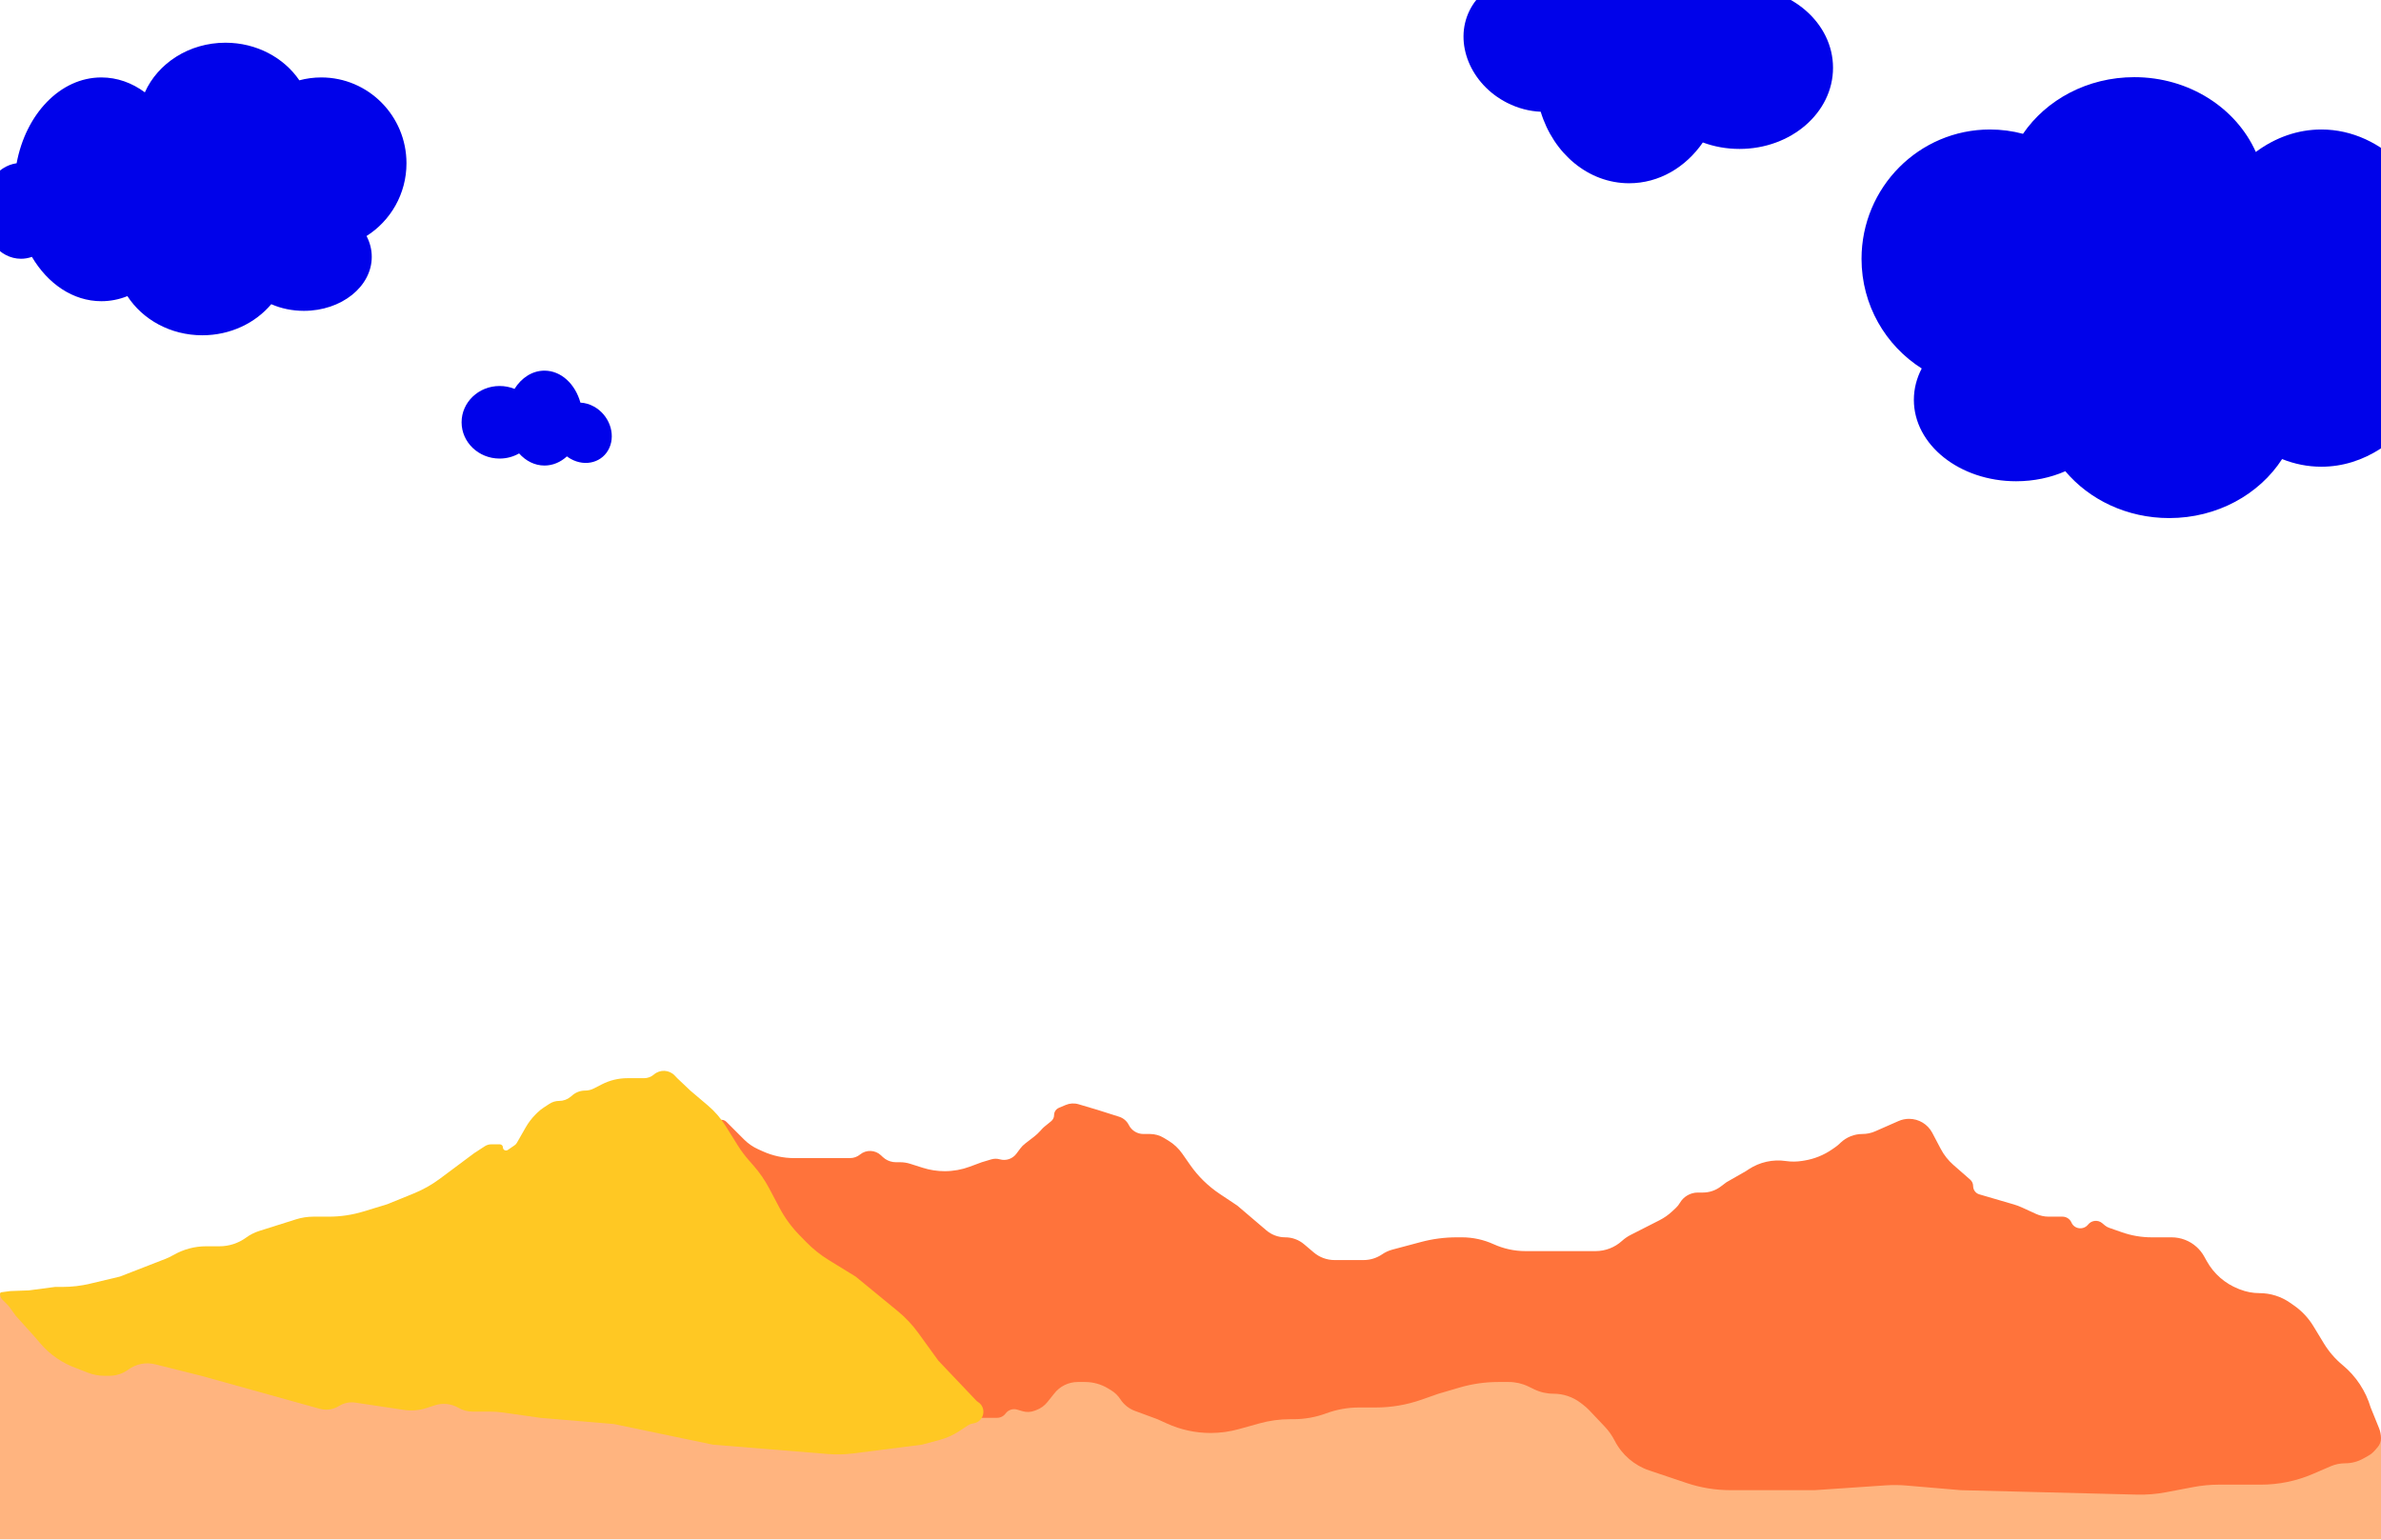
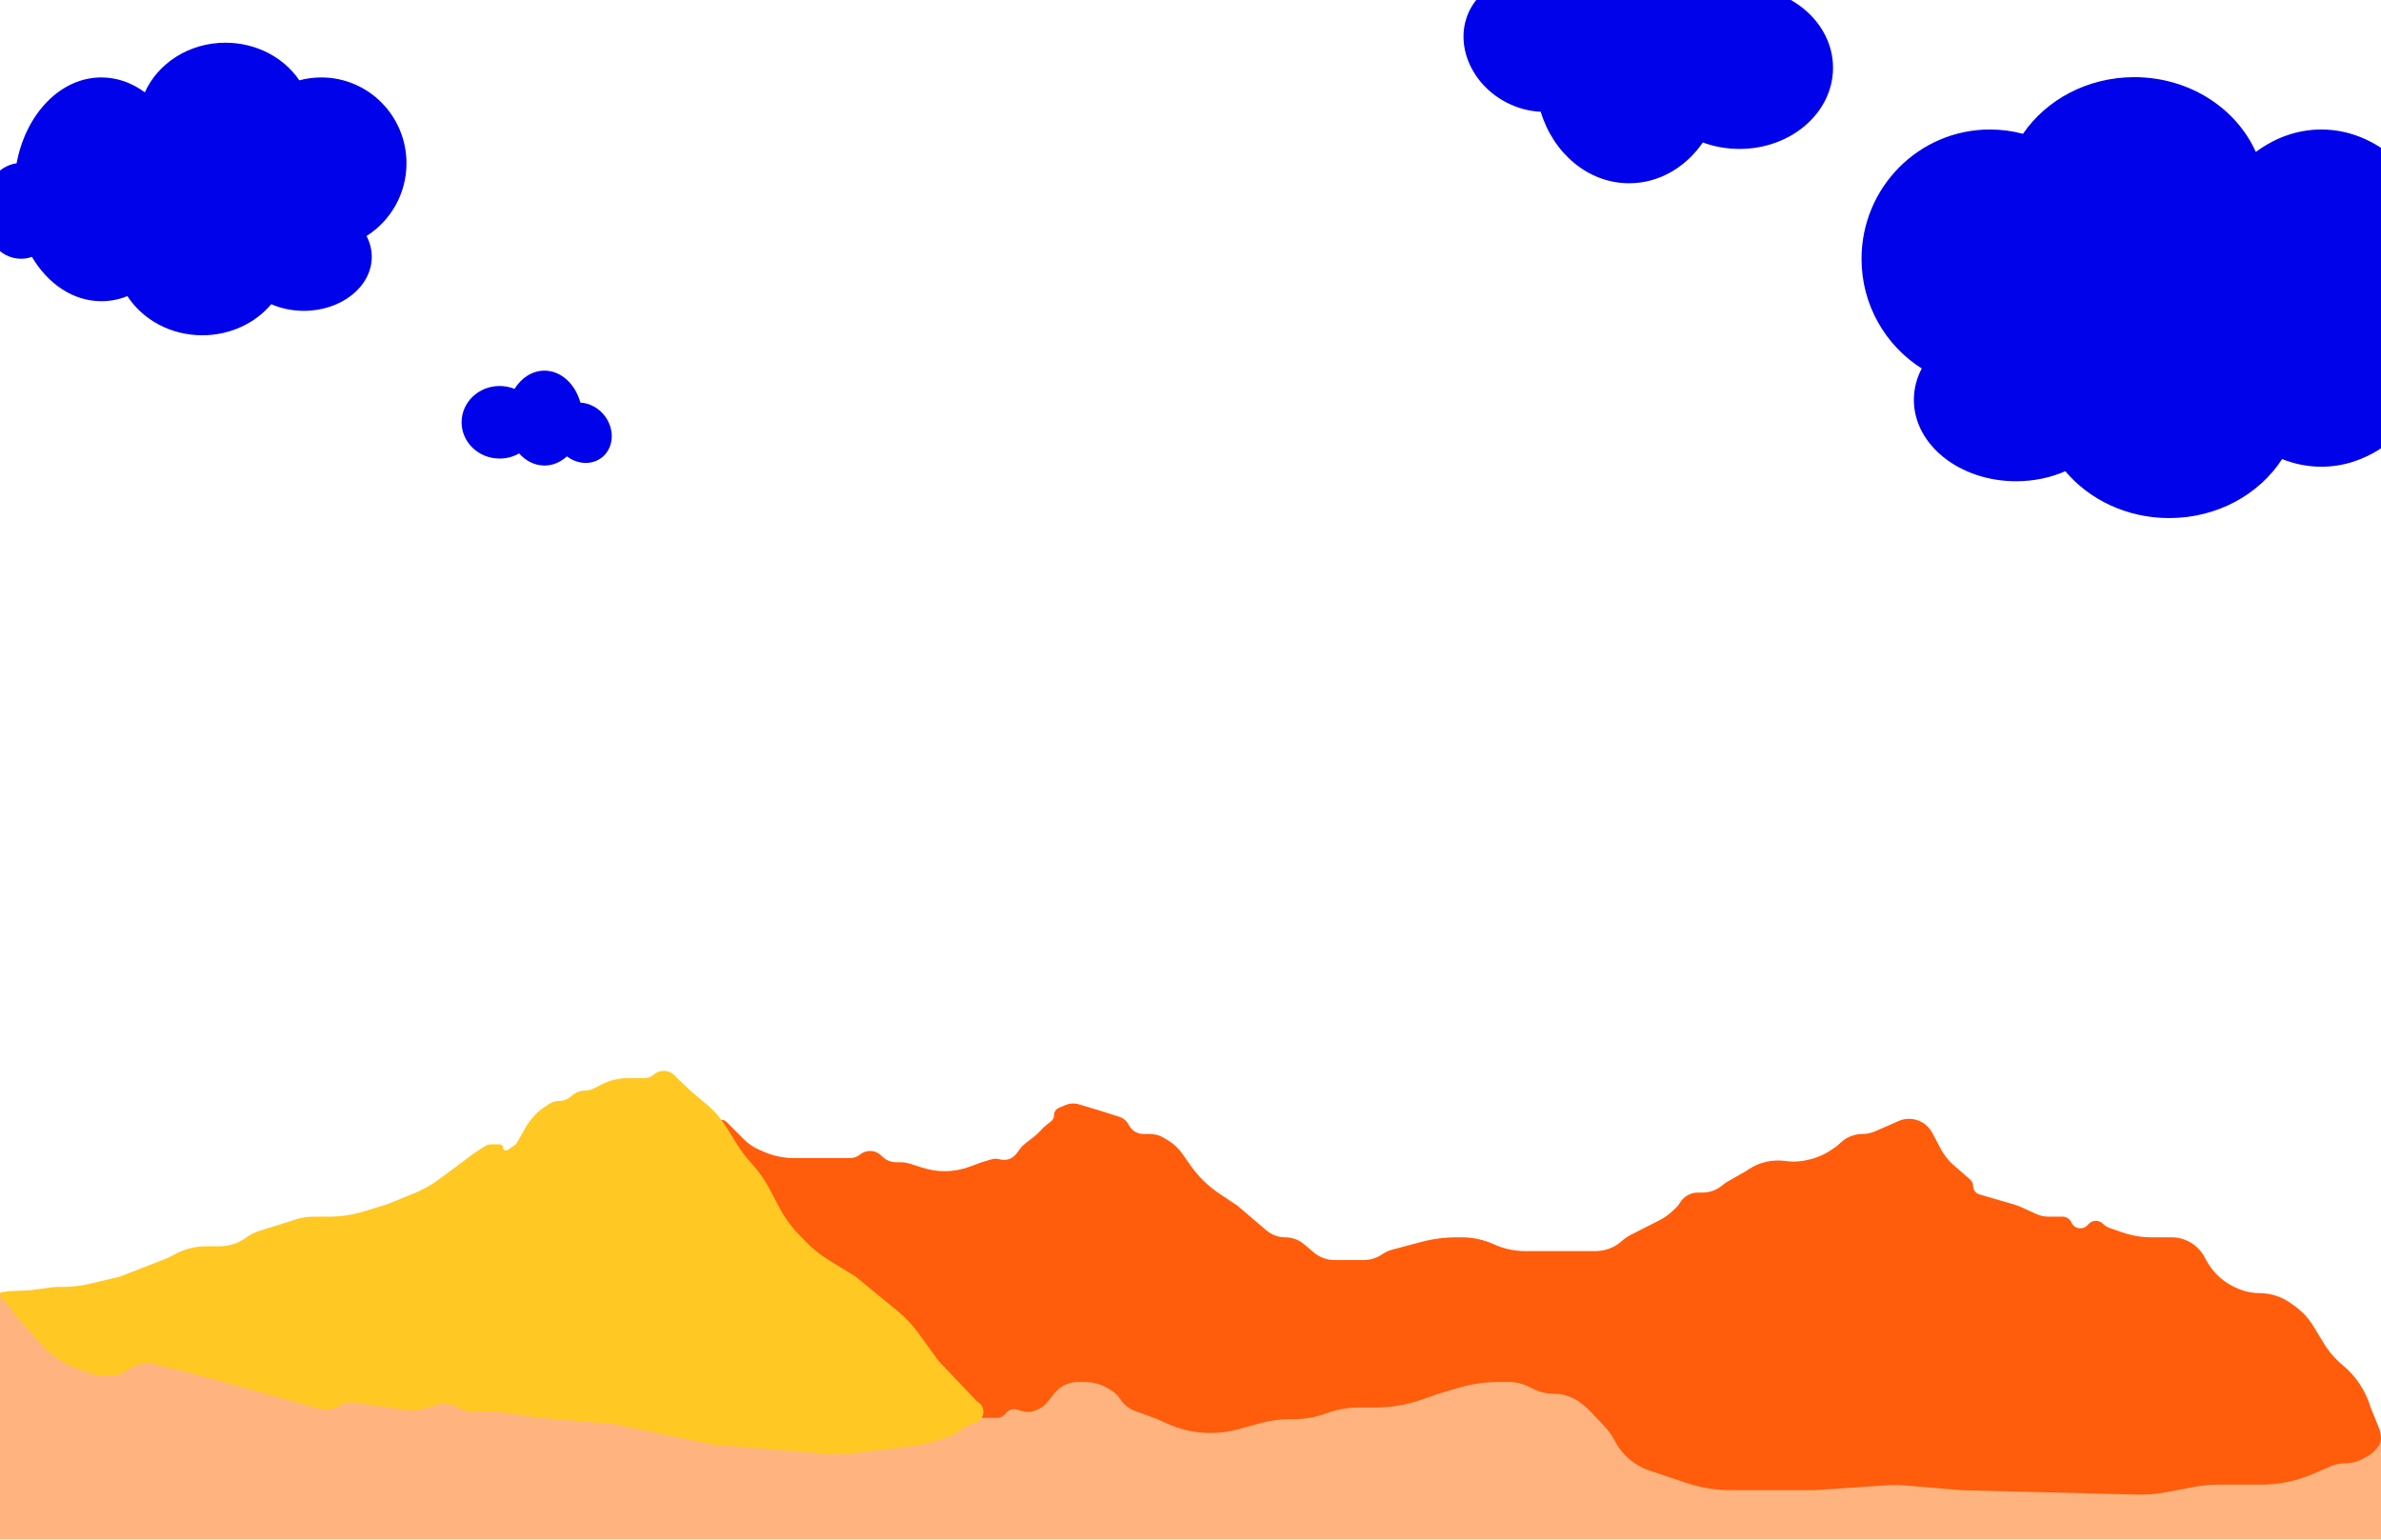
<svg xmlns="http://www.w3.org/2000/svg" width="1728" height="1117" viewBox="0 0 1728 1117" fill="none">
  <g clip-path="url(#clip0_681_4204)">
    <rect width="1728" height="1117" fill="white" />
    <path fill-rule="evenodd" clip-rule="evenodd" d="M1548.98 56C1588.79 56 1622.9 78.43 1637.15 110.285C1651.15 99.913 1667.39 93.978 1684.72 93.978C1729.7 93.978 1767.41 134.009 1777.41 187.845C1798.66 190.773 1815.18 212.967 1815.18 239.913C1815.18 268.85 1796.13 292.309 1772.63 292.309C1768.49 292.309 1764.48 291.58 1760.7 290.221C1743.3 319.691 1715.74 338.726 1684.72 338.726C1674.8 338.726 1665.23 336.78 1656.24 333.169C1639.62 358.817 1609.14 376 1574.3 376C1543.62 376 1516.33 362.68 1498.9 341.991C1488.3 346.634 1476.13 349.275 1463.18 349.275C1422.2 349.275 1388.98 322.825 1388.98 290.198C1388.98 282.129 1391.01 274.439 1394.69 267.432C1368.44 250.823 1351 221.398 1351 187.868C1351 136.014 1392.72 93.978 1444.19 93.978C1452.48 93.978 1460.52 95.07 1468.18 97.118C1485.03 72.421 1514.92 56 1548.98 56Z" fill="#0002EA" />
    <path fill-rule="evenodd" clip-rule="evenodd" d="M163.633 31C137.217 31 114.585 45.883 105.126 67.021C95.838 60.138 85.061 56.2 73.567 56.2C43.716 56.2 18.696 82.762 12.058 118.484C-2.04 120.427 -13 135.154 -13 153.033C-13 172.234 -0.36 187.8 15.233 187.8C17.981 187.8 20.637 187.317 23.149 186.415C34.695 205.97 52.982 218.6 73.567 218.6C80.148 218.6 86.495 217.309 92.462 214.913C103.49 231.931 123.712 243.333 146.833 243.333C167.19 243.333 185.3 234.495 196.865 220.767C203.896 223.847 211.975 225.6 220.567 225.6C247.758 225.6 269.8 208.049 269.8 186.4C269.8 181.046 268.452 175.943 266.012 171.294C283.425 160.273 295 140.748 295 118.5C295 84.093 267.316 56.2 233.167 56.2C227.663 56.2 222.328 56.925 217.249 58.284C206.069 41.896 186.236 31 163.633 31Z" fill="#0002EA" />
    <path fill-rule="evenodd" clip-rule="evenodd" d="M411.434 331.228C406.869 335.405 401.237 337.871 395.144 337.871C388.07 337.871 381.618 334.547 376.736 329.082C372.598 331.447 367.758 332.807 362.585 332.807C347.35 332.807 335 321.017 335 306.473C335 291.93 347.35 280.14 362.585 280.14C366.424 280.14 370.08 280.889 373.401 282.242C378.45 274.181 386.312 269 395.144 269C407.231 269 417.502 278.705 421.23 292.213C424.519 292.364 427.909 293.306 431.144 295.113C441.942 301.144 446.913 314.528 442.247 325.006C437.58 335.484 425.043 339.089 414.244 333.058C413.258 332.507 412.32 331.894 411.434 331.228Z" fill="#0002EA" />
    <path fill-rule="evenodd" clip-rule="evenodd" d="M1142.26 -6.146C1153.49 -15.485 1167.35 -21 1182.34 -21C1199.74 -21 1215.61 -13.568 1227.62 -1.348C1237.8 -6.637 1249.71 -9.677 1262.44 -9.677C1299.92 -9.677 1330.31 16.686 1330.31 49.206C1330.31 81.726 1299.92 108.088 1262.44 108.088C1253 108.088 1244 106.414 1235.83 103.39C1223.41 121.414 1204.07 133 1182.34 133C1152.6 133 1127.33 111.3 1118.16 81.095C1110.07 80.755 1101.72 78.649 1093.77 74.609C1067.2 61.123 1054.97 31.197 1066.45 7.767C1077.93 -15.662 1108.78 -23.723 1135.34 -10.237C1137.77 -9.005 1140.08 -7.635 1142.26 -6.146Z" fill="#0002EA" />
    <path fill-rule="evenodd" clip-rule="evenodd" d="M1463 939H0V1134H1463H1728V1044H1463V939Z" fill="#FFB47F" />
-     <path d="M522.119 812.96C523.885 812.372 525.831 812.831 527.147 814.147L540.04 827.04C542.989 829.989 546.449 832.377 550.252 834.088L553.712 835.645C560.823 838.845 568.532 840.5 576.33 840.5H588.5H603.5H616.901C619.552 840.5 622.121 839.583 624.173 837.904V837.904C628.647 834.243 635.145 834.48 639.342 838.456L640.66 839.704C641.219 840.234 641.828 840.719 642.468 841.146V841.146C644.757 842.671 647.468 843.5 650.219 843.5H653.28C655.745 843.5 658.196 843.879 660.546 844.624L669.782 847.553C674.897 849.175 680.231 850 685.597 850V850C691.816 850 697.985 848.891 703.815 846.726L712.5 843.5L719.378 841.437C721.417 840.825 723.588 840.811 725.634 841.395V841.395C730.07 842.663 734.828 841.062 737.596 837.371L740.519 833.474C741.502 832.164 742.657 830.992 743.953 829.991L750.45 824.971C752.146 823.66 753.717 822.194 755.141 820.591L756.003 819.622C756.667 818.875 757.389 818.184 758.165 817.554L762.891 813.713C764.225 812.629 765 811.002 765 809.283V809.283C765 806.99 766.372 804.919 768.484 804.026L773.433 801.932C776.385 800.683 779.68 800.5 782.753 801.413L796.5 805.5L812.238 810.49C815.282 811.455 817.806 813.612 819.234 816.469V816.469C821.236 820.472 825.327 823 829.802 823H834.546C838.114 823 841.612 823.979 844.662 825.83L847.983 827.847C851.951 830.256 855.372 833.466 858.029 837.272L863.76 845.48C869.535 853.753 876.809 860.873 885.205 866.47L898 875L919.085 892.962C922.903 896.214 927.755 898 932.77 898V898C937.761 898 942.591 899.769 946.401 902.993L953.511 909.009C957.701 912.555 963.012 914.5 968.5 914.5V914.5H989.593C994.418 914.5 999.131 913.042 1003.11 910.317V910.317C1005.35 908.784 1007.84 907.642 1010.46 906.943L1031.34 901.377C1039.74 899.135 1048.41 898 1057.1 898H1061V898C1068.91 898 1076.76 899.71 1083.96 902.983V902.983C1091.21 906.278 1099.12 908 1107.08 908H1129H1138.5H1157.97C1165.07 908 1171.91 905.355 1177.16 900.581V900.581C1179.05 898.868 1181.15 897.415 1183.42 896.261L1204.35 885.616C1207.77 883.881 1210.92 881.668 1213.7 879.044L1216.38 876.524C1217.45 875.513 1218.38 874.352 1219.11 873.075V873.075C1221.83 868.387 1226.84 865.5 1232.25 865.5H1235.86C1240.49 865.5 1245.01 863.996 1248.72 861.214L1253 858L1267 850L1269.18 848.573C1277.12 843.372 1286.69 841.259 1296.08 842.633V842.633C1300 843.208 1303.99 843.177 1307.91 842.542L1309.5 842.283C1316.74 841.109 1323.63 838.333 1329.66 834.158L1331.87 832.628C1332.96 831.877 1333.98 831.045 1334.94 830.139L1335.84 829.287C1340.12 825.25 1345.78 823 1351.66 823V823C1354.85 823 1358.01 822.336 1360.93 821.05L1377.84 813.613C1380.25 812.549 1382.86 812 1385.5 812V812C1392.57 812 1399.06 815.917 1402.35 822.173L1408.47 833.792C1410.8 838.226 1413.93 842.192 1417.7 845.492L1429.87 856.138C1431.22 857.321 1432 859.031 1432 860.828V860.828C1432 863.597 1433.83 866.034 1436.48 866.811L1461.64 874.164C1463.54 874.721 1465.41 875.414 1467.21 876.239L1477.58 880.981C1480.49 882.311 1483.66 883 1486.86 883H1496.87C1499.68 883 1502.22 884.669 1503.34 887.249V887.249C1505.45 892.126 1512.07 892.913 1515.39 888.762V888.762C1517.9 885.629 1522.53 885.11 1525.61 887.679L1527.64 889.367C1528.54 890.116 1529.57 890.697 1530.67 891.083L1540.12 894.379C1546.99 896.776 1554.22 898 1561.5 898V898H1576.05C1582.77 898 1589.26 900.506 1594.23 905.029V905.029C1596.4 906.997 1598.23 909.302 1599.65 911.856L1601.61 915.368C1606.71 924.504 1614.83 931.585 1624.57 935.397L1625.69 935.835C1630.19 937.596 1634.98 938.5 1639.81 938.5V938.5C1647.75 938.5 1655.49 940.934 1661.99 945.473L1664.86 947.471C1670.56 951.446 1675.36 956.569 1678.96 962.509L1686.48 974.893C1690.13 980.922 1694.78 986.293 1700.21 990.784V990.784C1709.85 998.747 1716.94 1009.51 1720.5 1021.5V1021.5L1726.59 1036.52C1727.52 1038.82 1728 1041.27 1728 1043.75V1043.75V1043.75C1728 1046.17 1727.13 1048.51 1725.54 1050.33L1723.57 1052.61C1722.2 1054.19 1720.56 1055.52 1718.74 1056.55L1715.09 1058.59C1711.1 1060.83 1706.6 1062 1702.02 1062V1062C1698.38 1062 1694.78 1062.74 1691.43 1064.18L1678.5 1069.75C1666.62 1074.86 1653.83 1077.5 1640.9 1077.5H1610.41C1604.15 1077.5 1597.9 1078.09 1591.76 1079.26L1572 1083.01C1565.02 1084.33 1557.92 1084.91 1550.82 1084.73L1423 1081.5L1383.62 1078.15C1378.55 1077.72 1373.45 1077.67 1368.37 1078.02L1317 1081.5H1255.86C1245.02 1081.5 1234.26 1079.74 1224 1076.29L1196.93 1067.19C1186.08 1063.54 1177.08 1055.79 1171.86 1045.6V1045.6C1169.96 1041.88 1167.55 1038.46 1164.68 1035.43L1153.62 1023.74C1152.21 1022.25 1150.68 1020.87 1149.05 1019.62L1147.25 1018.23C1141.58 1013.87 1134.62 1011.5 1127.46 1011.5V1011.5C1122.55 1011.5 1117.7 1010.39 1113.29 1008.24L1109.25 1006.28C1104.81 1004.12 1099.94 1003 1095 1003V1003H1087.35C1077.83 1003 1068.36 1004.36 1059.23 1007.04L1044 1011.5L1031.57 1015.86C1020.93 1019.59 1009.74 1021.5 998.465 1021.5H986.26C978.151 1021.5 970.106 1022.94 962.5 1025.75V1025.75C954.894 1028.56 946.849 1030 938.74 1030H936.244C928.783 1030 921.355 1031.01 914.166 1033.01L899.048 1037.21C892.38 1039.06 885.492 1040 878.572 1040V1040C867.651 1040 856.856 1037.66 846.914 1033.14L840 1030L823.627 1023.95C819.324 1022.36 815.65 1019.42 813.15 1015.58V1015.58C811.406 1012.89 809.079 1010.64 806.344 1008.98L804.211 1007.68C799.167 1004.62 793.38 1003 787.479 1003H782.2C775.456 1003 769.097 1006.14 765 1011.5V1011.5L760.133 1017.58C758.082 1020.15 755.382 1022.12 752.314 1023.29L750.771 1023.87C748.001 1024.93 744.96 1025.04 742.118 1024.2L738.183 1023.04C735.074 1022.11 731.721 1023.24 729.803 1025.86V1025.86C728.355 1027.83 726.054 1029 723.606 1029H694.373C672.578 1029 652.216 1018.14 640.078 1000.04L519.592 820.357C517.785 817.662 519.041 813.986 522.119 812.96V812.96Z" fill="#FF733B" />
+     <path d="M522.119 812.96C523.885 812.372 525.831 812.831 527.147 814.147L540.04 827.04C542.989 829.989 546.449 832.377 550.252 834.088L553.712 835.645C560.823 838.845 568.532 840.5 576.33 840.5H588.5H603.5H616.901C619.552 840.5 622.121 839.583 624.173 837.904V837.904C628.647 834.243 635.145 834.48 639.342 838.456L640.66 839.704C641.219 840.234 641.828 840.719 642.468 841.146V841.146C644.757 842.671 647.468 843.5 650.219 843.5H653.28C655.745 843.5 658.196 843.879 660.546 844.624L669.782 847.553C674.897 849.175 680.231 850 685.597 850V850C691.816 850 697.985 848.891 703.815 846.726L712.5 843.5L719.378 841.437C721.417 840.825 723.588 840.811 725.634 841.395V841.395C730.07 842.663 734.828 841.062 737.596 837.371L740.519 833.474C741.502 832.164 742.657 830.992 743.953 829.991L750.45 824.971C752.146 823.66 753.717 822.194 755.141 820.591L756.003 819.622C756.667 818.875 757.389 818.184 758.165 817.554L762.891 813.713C764.225 812.629 765 811.002 765 809.283V809.283C765 806.99 766.372 804.919 768.484 804.026L773.433 801.932C776.385 800.683 779.68 800.5 782.753 801.413L796.5 805.5L812.238 810.49C815.282 811.455 817.806 813.612 819.234 816.469V816.469C821.236 820.472 825.327 823 829.802 823H834.546C838.114 823 841.612 823.979 844.662 825.83L847.983 827.847C851.951 830.256 855.372 833.466 858.029 837.272L863.76 845.48C869.535 853.753 876.809 860.873 885.205 866.47L898 875L919.085 892.962C922.903 896.214 927.755 898 932.77 898V898C937.761 898 942.591 899.769 946.401 902.993L953.511 909.009C957.701 912.555 963.012 914.5 968.5 914.5V914.5H989.593C994.418 914.5 999.131 913.042 1003.11 910.317V910.317C1005.35 908.784 1007.84 907.642 1010.46 906.943L1031.34 901.377C1039.74 899.135 1048.41 898 1057.1 898H1061V898C1068.91 898 1076.76 899.71 1083.96 902.983V902.983C1091.21 906.278 1099.12 908 1107.08 908H1129H1138.5H1157.97C1165.07 908 1171.91 905.355 1177.16 900.581V900.581C1179.05 898.868 1181.15 897.415 1183.42 896.261L1204.35 885.616C1207.77 883.881 1210.92 881.668 1213.7 879.044L1216.38 876.524C1217.45 875.513 1218.38 874.352 1219.11 873.075V873.075C1221.83 868.387 1226.84 865.5 1232.25 865.5H1235.86C1240.49 865.5 1245.01 863.996 1248.72 861.214L1253 858L1267 850L1269.18 848.573C1277.12 843.372 1286.69 841.259 1296.08 842.633V842.633C1300 843.208 1303.99 843.177 1307.91 842.542L1309.5 842.283C1316.74 841.109 1323.63 838.333 1329.66 834.158L1331.87 832.628C1332.96 831.877 1333.98 831.045 1334.94 830.139L1335.84 829.287C1340.12 825.25 1345.78 823 1351.66 823V823C1354.85 823 1358.01 822.336 1360.93 821.05L1377.84 813.613C1380.25 812.549 1382.86 812 1385.5 812V812C1392.57 812 1399.06 815.917 1402.35 822.173L1408.47 833.792C1410.8 838.226 1413.93 842.192 1417.7 845.492L1429.87 856.138C1431.22 857.321 1432 859.031 1432 860.828V860.828C1432 863.597 1433.83 866.034 1436.48 866.811L1461.64 874.164C1463.54 874.721 1465.41 875.414 1467.21 876.239L1477.58 880.981C1480.49 882.311 1483.66 883 1486.86 883H1496.87C1499.68 883 1502.22 884.669 1503.34 887.249V887.249C1505.45 892.126 1512.07 892.913 1515.39 888.762V888.762C1517.9 885.629 1522.53 885.11 1525.61 887.679L1527.64 889.367C1528.54 890.116 1529.57 890.697 1530.67 891.083L1540.12 894.379C1546.99 896.776 1554.22 898 1561.5 898V898H1576.05C1582.77 898 1589.26 900.506 1594.23 905.029V905.029C1596.4 906.997 1598.23 909.302 1599.65 911.856L1601.61 915.368C1606.71 924.504 1614.83 931.585 1624.57 935.397L1625.69 935.835C1630.19 937.596 1634.98 938.5 1639.81 938.5V938.5C1647.75 938.5 1655.49 940.934 1661.99 945.473L1664.86 947.471C1670.56 951.446 1675.36 956.569 1678.96 962.509L1686.48 974.893C1690.13 980.922 1694.78 986.293 1700.21 990.784V990.784C1709.85 998.747 1716.94 1009.51 1720.5 1021.5V1021.5L1726.59 1036.52C1727.52 1038.82 1728 1041.27 1728 1043.75V1043.75V1043.75C1728 1046.17 1727.13 1048.51 1725.54 1050.33L1723.57 1052.61C1722.2 1054.19 1720.56 1055.52 1718.74 1056.55L1715.09 1058.59C1711.1 1060.83 1706.6 1062 1702.02 1062V1062C1698.38 1062 1694.78 1062.74 1691.43 1064.18L1678.5 1069.75C1666.62 1074.86 1653.83 1077.5 1640.9 1077.5H1610.41C1604.15 1077.5 1597.9 1078.09 1591.76 1079.26L1572 1083.01C1565.02 1084.33 1557.92 1084.91 1550.82 1084.73L1423 1081.5L1383.62 1078.15C1378.55 1077.72 1373.45 1077.67 1368.37 1078.02L1317 1081.5H1255.86C1245.02 1081.5 1234.26 1079.74 1224 1076.29L1196.93 1067.19C1186.08 1063.54 1177.08 1055.79 1171.86 1045.6V1045.6C1169.96 1041.88 1167.55 1038.46 1164.68 1035.43L1153.62 1023.74C1152.21 1022.25 1150.68 1020.87 1149.05 1019.62L1147.25 1018.23C1141.58 1013.87 1134.62 1011.5 1127.46 1011.5V1011.5C1122.55 1011.5 1117.7 1010.39 1113.29 1008.24L1109.25 1006.28C1104.81 1004.12 1099.94 1003 1095 1003V1003H1087.35C1077.83 1003 1068.36 1004.36 1059.23 1007.04L1044 1011.5L1031.57 1015.86C1020.93 1019.59 1009.74 1021.5 998.465 1021.5H986.26C978.151 1021.5 970.106 1022.94 962.5 1025.75V1025.75C954.894 1028.56 946.849 1030 938.74 1030H936.244C928.783 1030 921.355 1031.01 914.166 1033.01L899.048 1037.21C892.38 1039.06 885.492 1040 878.572 1040V1040C867.651 1040 856.856 1037.66 846.914 1033.14L840 1030L823.627 1023.95C819.324 1022.36 815.65 1019.42 813.15 1015.58V1015.58C811.406 1012.89 809.079 1010.64 806.344 1008.98L804.211 1007.68C799.167 1004.62 793.38 1003 787.479 1003H782.2C775.456 1003 769.097 1006.14 765 1011.5V1011.5L760.133 1017.58C758.082 1020.15 755.382 1022.12 752.314 1023.29L750.771 1023.87C748.001 1024.93 744.96 1025.04 742.118 1024.2L738.183 1023.04C735.074 1022.11 731.721 1023.24 729.803 1025.86V1025.86C728.355 1027.83 726.054 1029 723.606 1029H694.373C672.578 1029 652.216 1018.14 640.078 1000.04L519.592 820.357C517.785 817.662 519.041 813.986 522.119 812.96V812.96Z" fill="#FF5C0B" />
    <path d="M21 936.5L40 934H45.403C52.111 934 58.797 933.215 65.322 931.661L87 926.5L119.716 913.777C121.902 912.927 124.023 911.916 126.059 910.752V910.752C133.229 906.655 141.343 904.5 149.601 904.5H159.284C166.247 904.5 173.03 902.286 178.652 898.177V898.177C181.531 896.073 184.734 894.452 188.135 893.378L214.802 884.957C218.91 883.66 223.192 883 227.5 883V883H238.673C247.177 883 255.635 881.739 263.769 879.257L281 874L300.297 866.15C307.071 863.395 313.466 859.786 319.328 855.412L344 837L351.891 831.871C353.267 830.976 354.874 830.5 356.515 830.5H362.755C363.995 830.5 365 831.505 365 832.745V832.745C365 834.55 367.022 835.616 368.512 834.597L373.473 831.202C374.149 830.74 374.711 830.131 375.117 829.42L381.549 818.164C383.508 814.737 385.914 811.586 388.706 808.794L389.796 807.704C391.261 806.239 392.876 804.931 394.614 803.801L398.792 801.085C400.886 799.724 403.329 799 405.827 799V799C408.846 799 411.77 797.941 414.09 796.008L415.587 794.761C418.115 792.654 421.303 791.5 424.594 791.5V791.5C426.832 791.5 429.038 790.966 431.029 789.942L436.75 787C442.5 784.043 448.873 782.5 455.339 782.5H455.5H467.425C470.054 782.5 472.595 781.555 474.584 779.837V779.837C479.014 776.011 485.668 776.344 489.694 780.593L491.5 782.5L501 791.5L513.746 802.315C516.245 804.435 518.578 806.744 520.725 809.221V809.221C522.905 811.736 524.886 814.418 526.651 817.241L535.291 831.066C537.76 835.016 540.545 838.758 543.619 842.256L546.825 845.905C551.26 850.951 555.088 856.499 558.231 862.436L565.691 876.528C569.544 883.805 574.421 890.491 580.175 896.381L585.056 901.379C590 906.44 595.549 910.872 601.578 914.574L621 926.5L651.412 951.453C657.114 956.132 662.19 961.524 666.516 967.498L681 987.5L708.309 1016.27C708.768 1016.76 709.283 1017.18 709.842 1017.55V1017.55C716.239 1021.7 714.317 1031.52 706.828 1032.96L705.732 1033.17C704.589 1033.39 703.499 1033.83 702.525 1034.47L695.988 1038.75C691.69 1041.57 686.971 1043.68 682.008 1045.01L669 1048.5L618.876 1054.87C612.975 1055.62 607.011 1055.76 601.081 1055.28L517.5 1048.5L445.5 1033.5L392 1029L365.275 1025.18C362.096 1024.73 358.888 1024.5 355.676 1024.5H343.133C339.443 1024.5 335.817 1023.53 332.621 1021.69V1021.69C327.452 1018.7 321.26 1018.06 315.587 1019.91L309.47 1021.9C304.229 1023.61 298.662 1024.07 293.21 1023.26L257.883 1017.96C253.764 1017.34 249.559 1018.21 246.026 1020.42V1020.42C241.868 1023.02 236.809 1023.75 232.084 1022.44L212.5 1017L146 998.5L112.631 990.158C105.896 988.474 98.761 989.875 93.163 993.98V993.98C89.159 996.917 84.323 998.5 79.357 998.5H75.913C71.675 998.5 67.475 997.705 63.531 996.155L55.5 993V993C45.344 989.396 36.31 983.195 29.297 975.013L25 970L11.5 955L7.085 948.903C6.529 948.135 5.913 947.413 5.244 946.744L1.768 943.268C0.636 942.136 0 940.601 0 939V939V939C0 938.428 0.424 937.943 0.991 937.868L7.5 937L21 936.5Z" fill="#FFC823" />
  </g>
  <defs>
    <clipPath id="clip0_681_4204">
      <rect width="1728" height="1117" fill="white" />
    </clipPath>
  </defs>
</svg>
